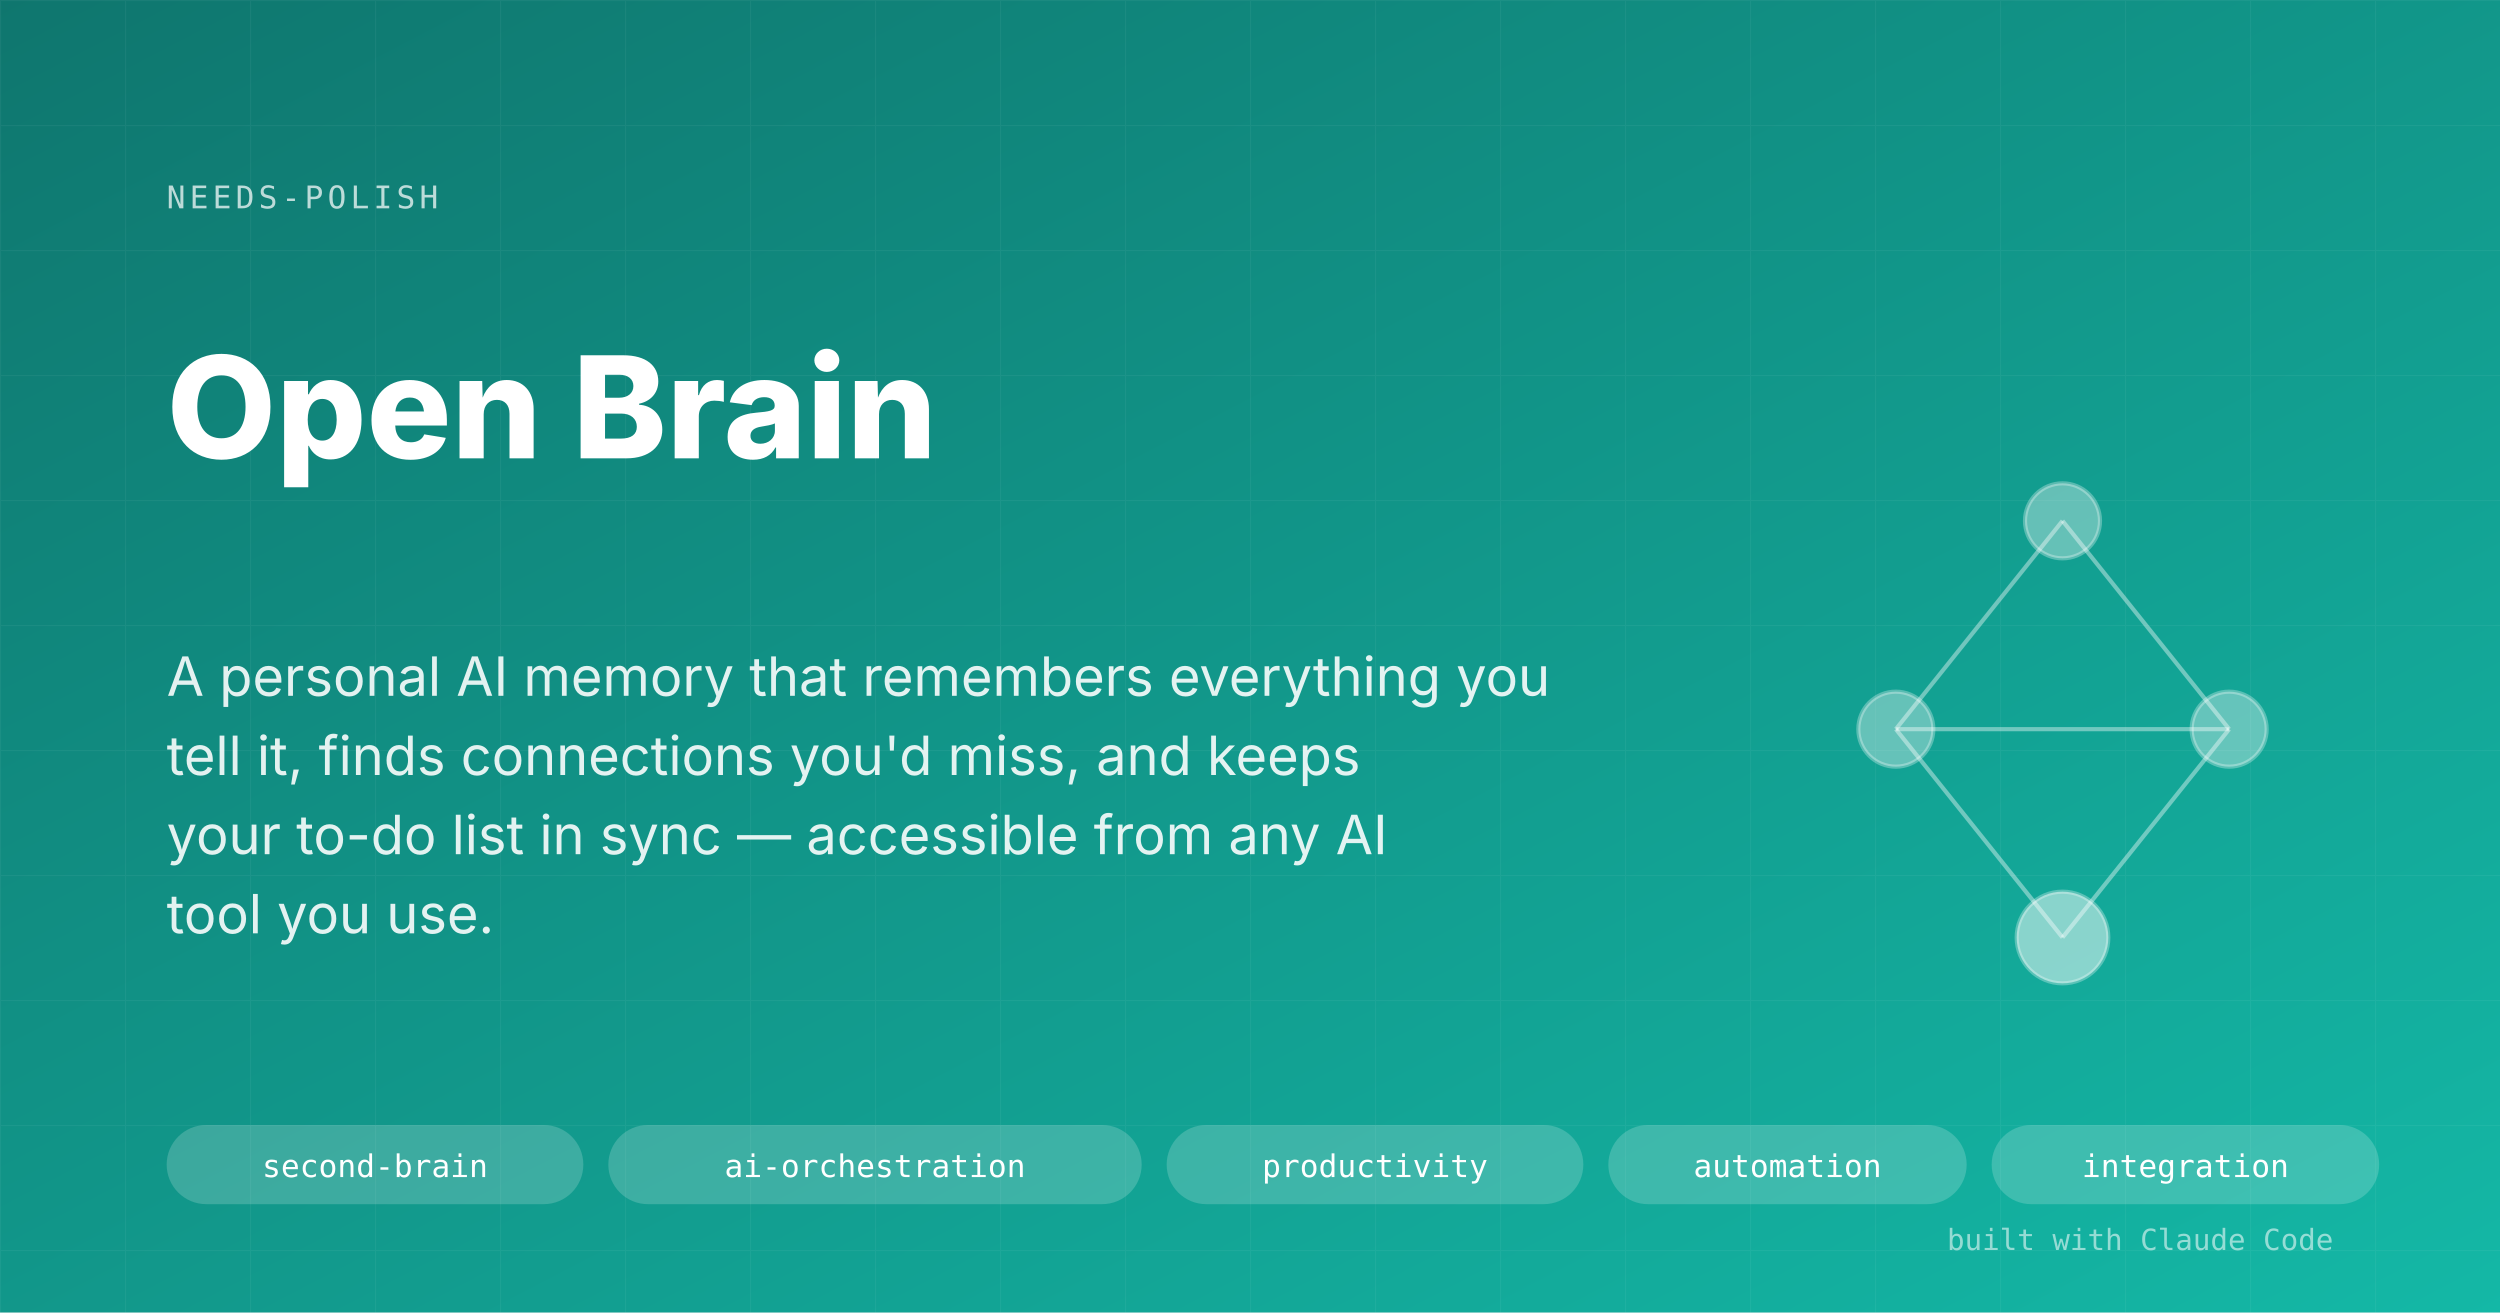
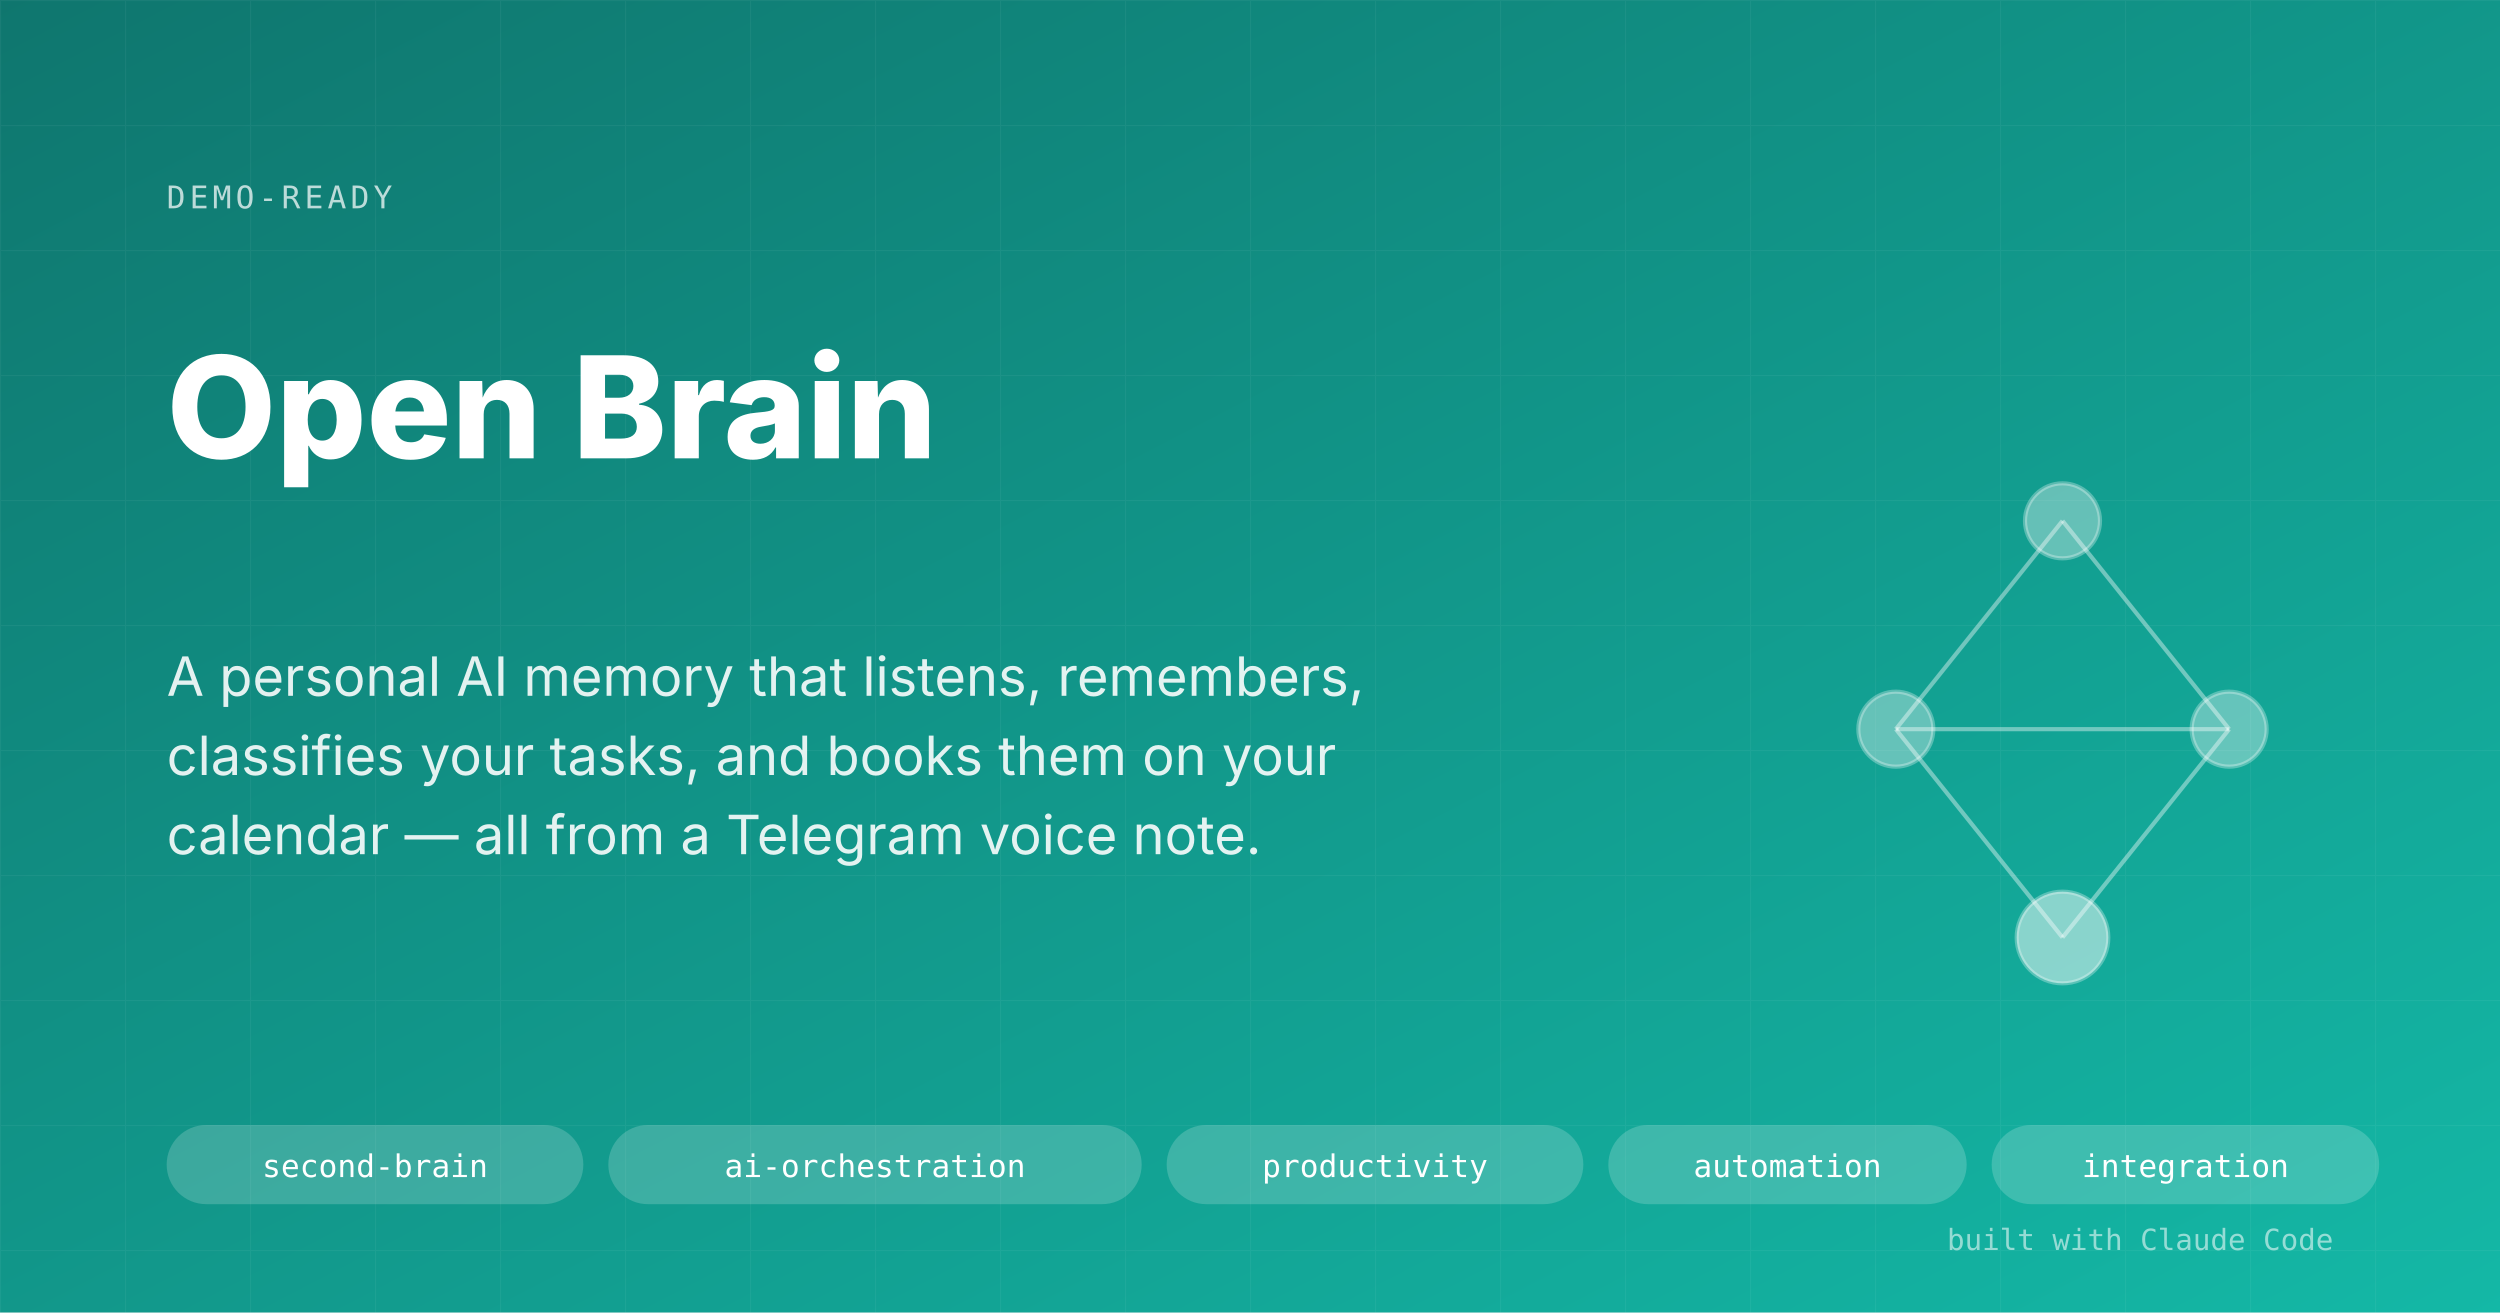
<svg xmlns="http://www.w3.org/2000/svg" viewBox="0 0 1200 630" width="1200" height="630" role="img" aria-label="Open Brain">
  <defs>
    <linearGradient id="bg" x1="0" y1="0" x2="1" y2="1">
      <stop offset="0%" stop-color="#0f766e" />
      <stop offset="100%" stop-color="#14b8a6" />
    </linearGradient>
    <pattern id="grid" width="60" height="60" patternUnits="userSpaceOnUse">
      <path d="M 60 0 L 0 0 0 60" fill="none" stroke="#ffffff" stroke-opacity="0.05" stroke-width="1" />
    </pattern>
  </defs>
  <rect width="1200" height="630" fill="url(#bg)" />
  <rect width="1200" height="630" fill="url(#grid)" />
  <g transform="translate(850,210)" stroke="#ffffff" stroke-opacity="0.3" stroke-width="2" fill="#ffffff" fill-opacity="0.35">
    <line x1="140" y1="40" x2="60" y2="140" stroke-opacity="0.4" />
    <line x1="140" y1="40" x2="220" y2="140" stroke-opacity="0.4" />
    <line x1="60" y1="140" x2="140" y2="240" stroke-opacity="0.4" />
    <line x1="220" y1="140" x2="140" y2="240" stroke-opacity="0.4" />
    <line x1="60" y1="140" x2="220" y2="140" stroke-opacity="0.4" />
    <circle cx="140" cy="40" r="18" />
    <circle cx="60" cy="140" r="18" />
    <circle cx="220" cy="140" r="18" />
    <circle cx="140" cy="240" r="22" fill-opacity="0.5" />
  </g>
-   <text x="80" y="100" font-family="monospace" font-size="15" fill="#ffffff" fill-opacity="0.72" letter-spacing="2">NEEDS-POLISH</text>
+   <text x="80" y="100" font-family="monospace" font-size="15" fill="#ffffff" fill-opacity="0.72" letter-spacing="2">DEMO-READY</text>
  <text x="80" y="220" font-family="-apple-system, BlinkMacSystemFont, Segoe UI, sans-serif" font-size="68" font-weight="800" fill="#ffffff">Open Brain</text>
-   <text x="80" y="334" font-family="-apple-system, sans-serif" font-size="26" fill="#ffffff" fill-opacity="0.88">A personal AI memory that remembers everything you</text>
-   <text x="80" y="372" font-family="-apple-system, sans-serif" font-size="26" fill="#ffffff" fill-opacity="0.88">tell it, finds connections you'd miss, and keeps</text>
-   <text x="80" y="410" font-family="-apple-system, sans-serif" font-size="26" fill="#ffffff" fill-opacity="0.88">your to-do list in sync — accessible from any AI</text>
-   <text x="80" y="448" font-family="-apple-system, sans-serif" font-size="26" fill="#ffffff" fill-opacity="0.88">tool you use.</text>
+   <text x="80" y="334" font-family="-apple-system, sans-serif" font-size="26" fill="#ffffff" fill-opacity="0.88">A personal AI memory that listens, remembers,</text>
+   <text x="80" y="372" font-family="-apple-system, sans-serif" font-size="26" fill="#ffffff" fill-opacity="0.88">classifies your tasks, and books them on your</text>
+   <text x="80" y="410" font-family="-apple-system, sans-serif" font-size="26" fill="#ffffff" fill-opacity="0.88">calendar — all from a Telegram voice note.</text>
  <g transform="translate(80, 540)">
    <rect width="200" height="38" rx="19" fill="#ffffff" fill-opacity="0.18" />
    <text x="100.0" y="25" font-family="monospace" font-size="15" fill="#ffffff" text-anchor="middle">second-brain</text>
  </g>
  <g transform="translate(292, 540)">
    <rect width="256" height="38" rx="19" fill="#ffffff" fill-opacity="0.18" />
    <text x="128.0" y="25" font-family="monospace" font-size="15" fill="#ffffff" text-anchor="middle">ai-orchestration</text>
  </g>
  <g transform="translate(560, 540)">
    <rect width="200" height="38" rx="19" fill="#ffffff" fill-opacity="0.18" />
    <text x="100.0" y="25" font-family="monospace" font-size="15" fill="#ffffff" text-anchor="middle">productivity</text>
  </g>
  <g transform="translate(772, 540)">
    <rect width="172" height="38" rx="19" fill="#ffffff" fill-opacity="0.18" />
    <text x="86.0" y="25" font-family="monospace" font-size="15" fill="#ffffff" text-anchor="middle">automation</text>
  </g>
  <g transform="translate(956, 540)">
    <rect width="186" height="38" rx="19" fill="#ffffff" fill-opacity="0.18" />
    <text x="93.0" y="25" font-family="monospace" font-size="15" fill="#ffffff" text-anchor="middle">integration</text>
  </g>
  <text x="1120" y="600" font-family="monospace" font-size="14" fill="#ffffff" fill-opacity="0.55" text-anchor="end">built with Claude Code</text>
</svg>
